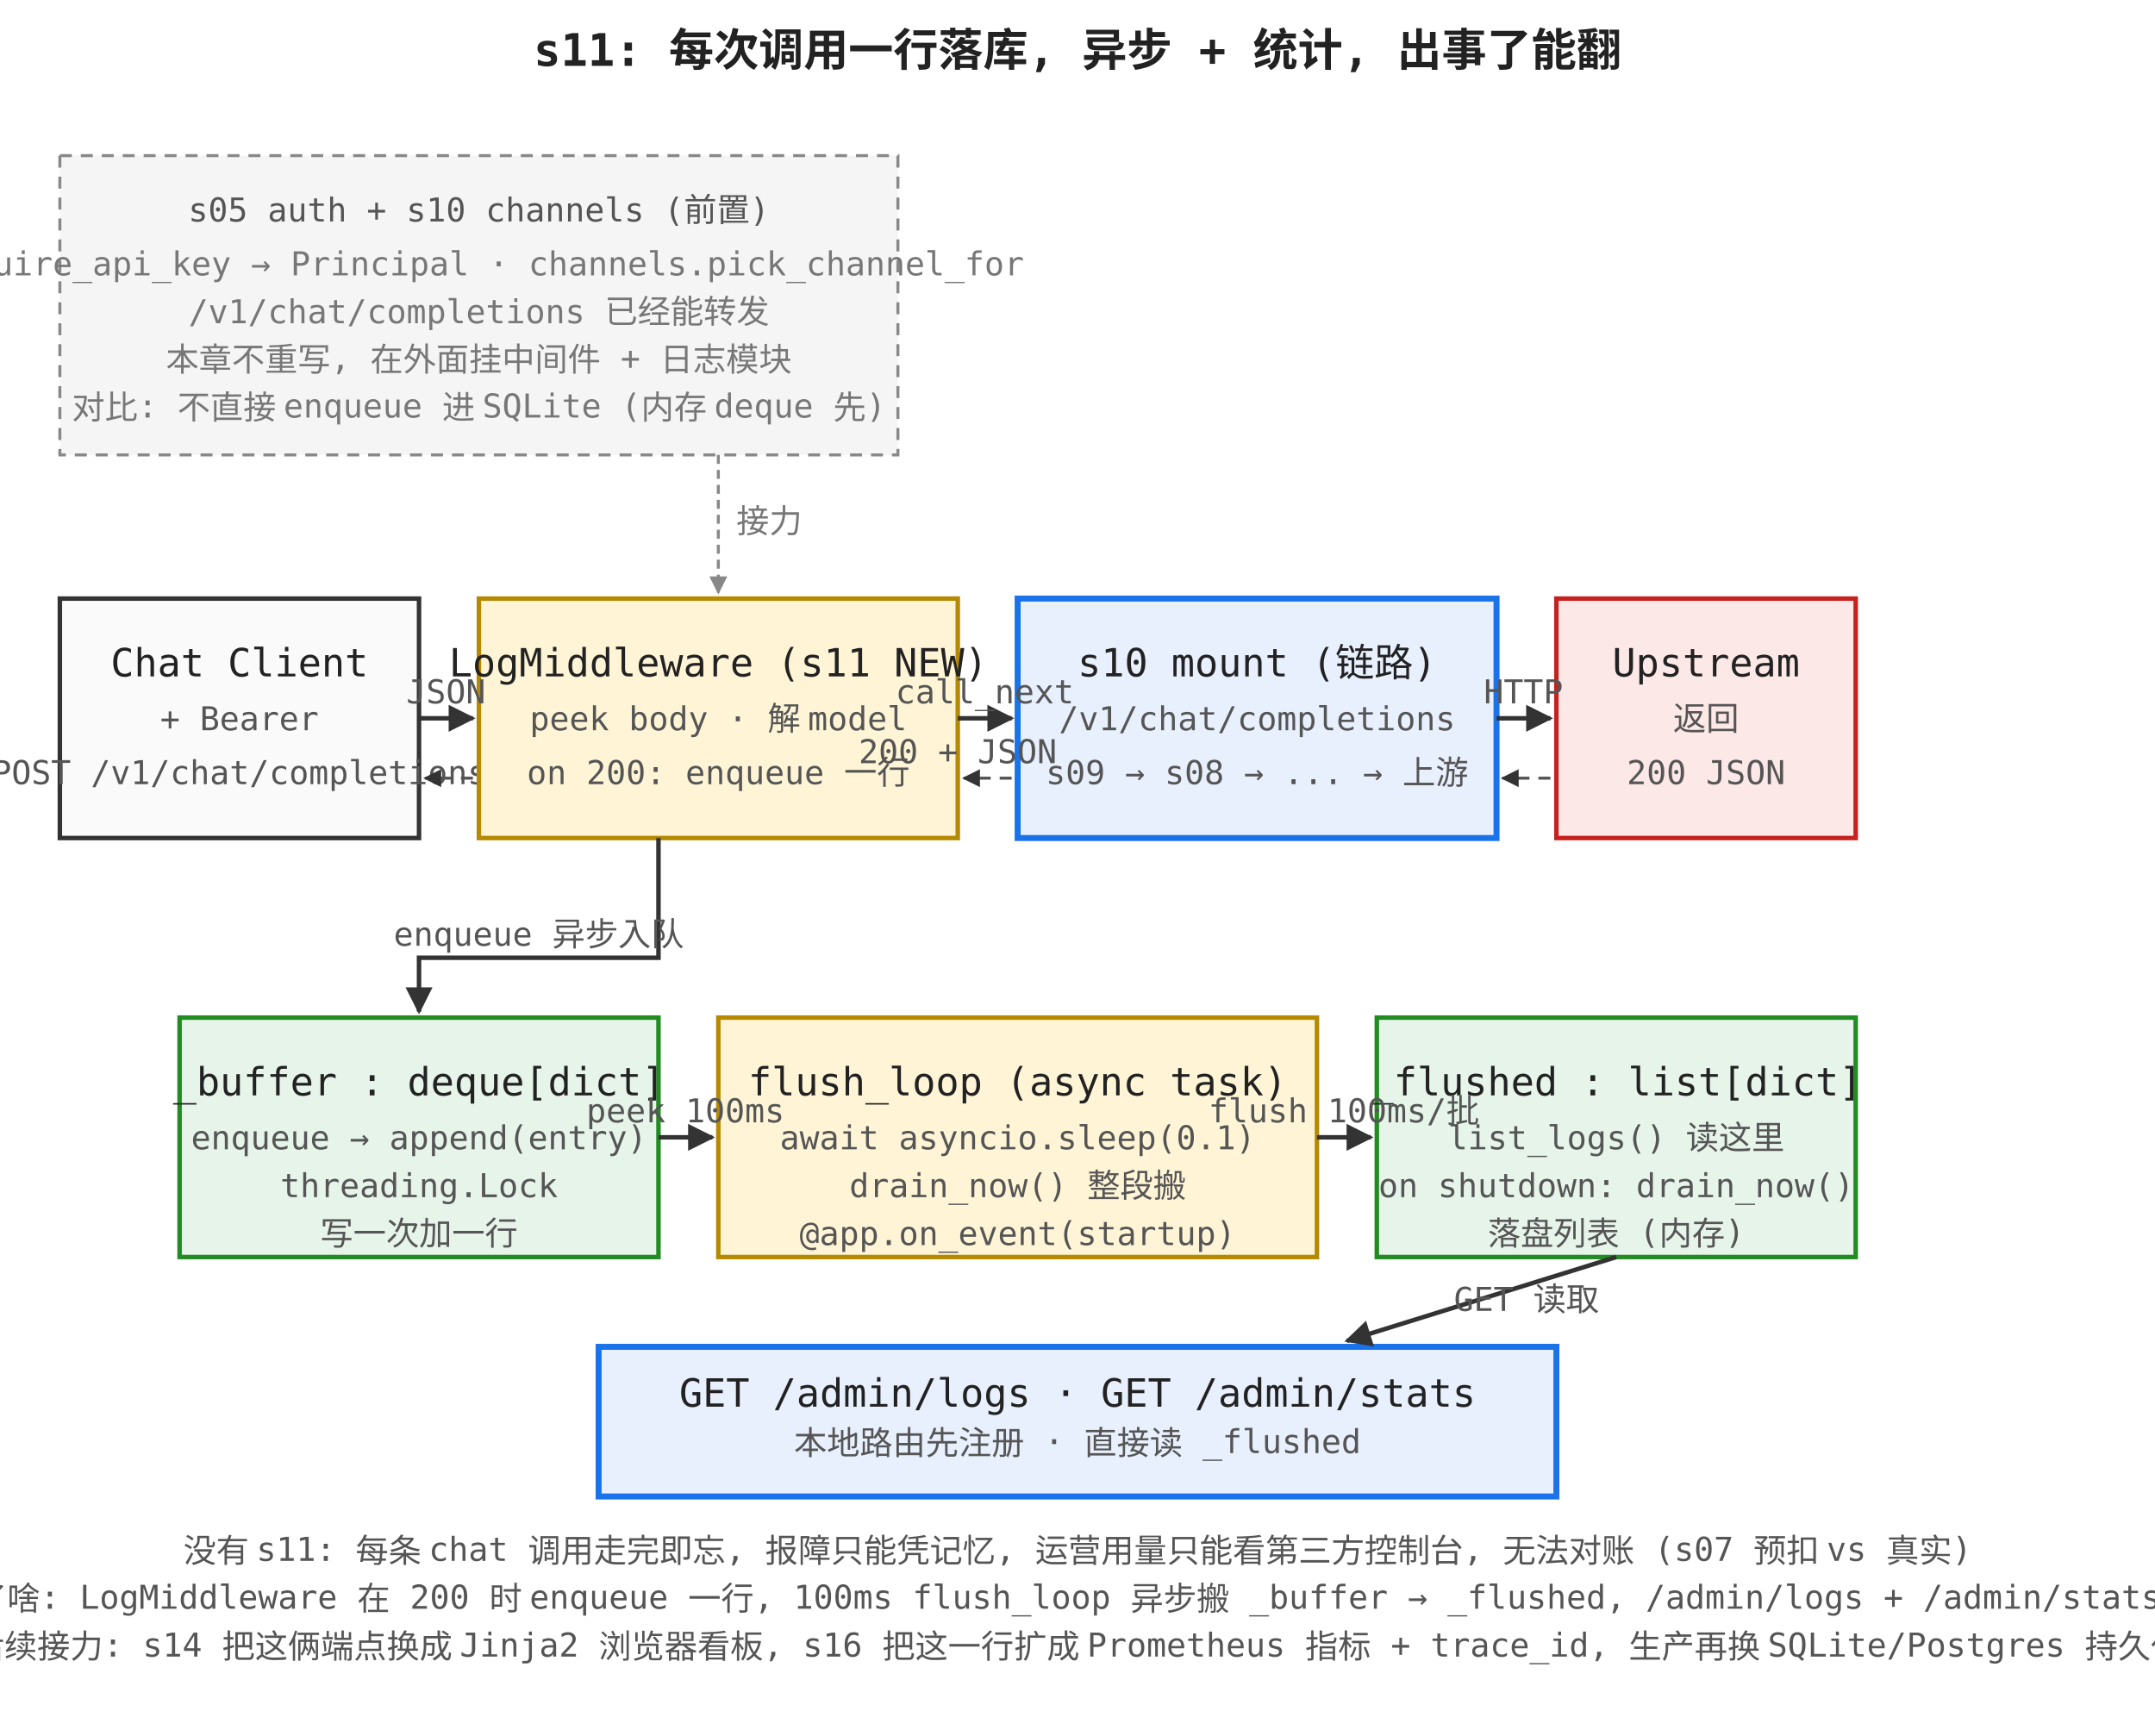
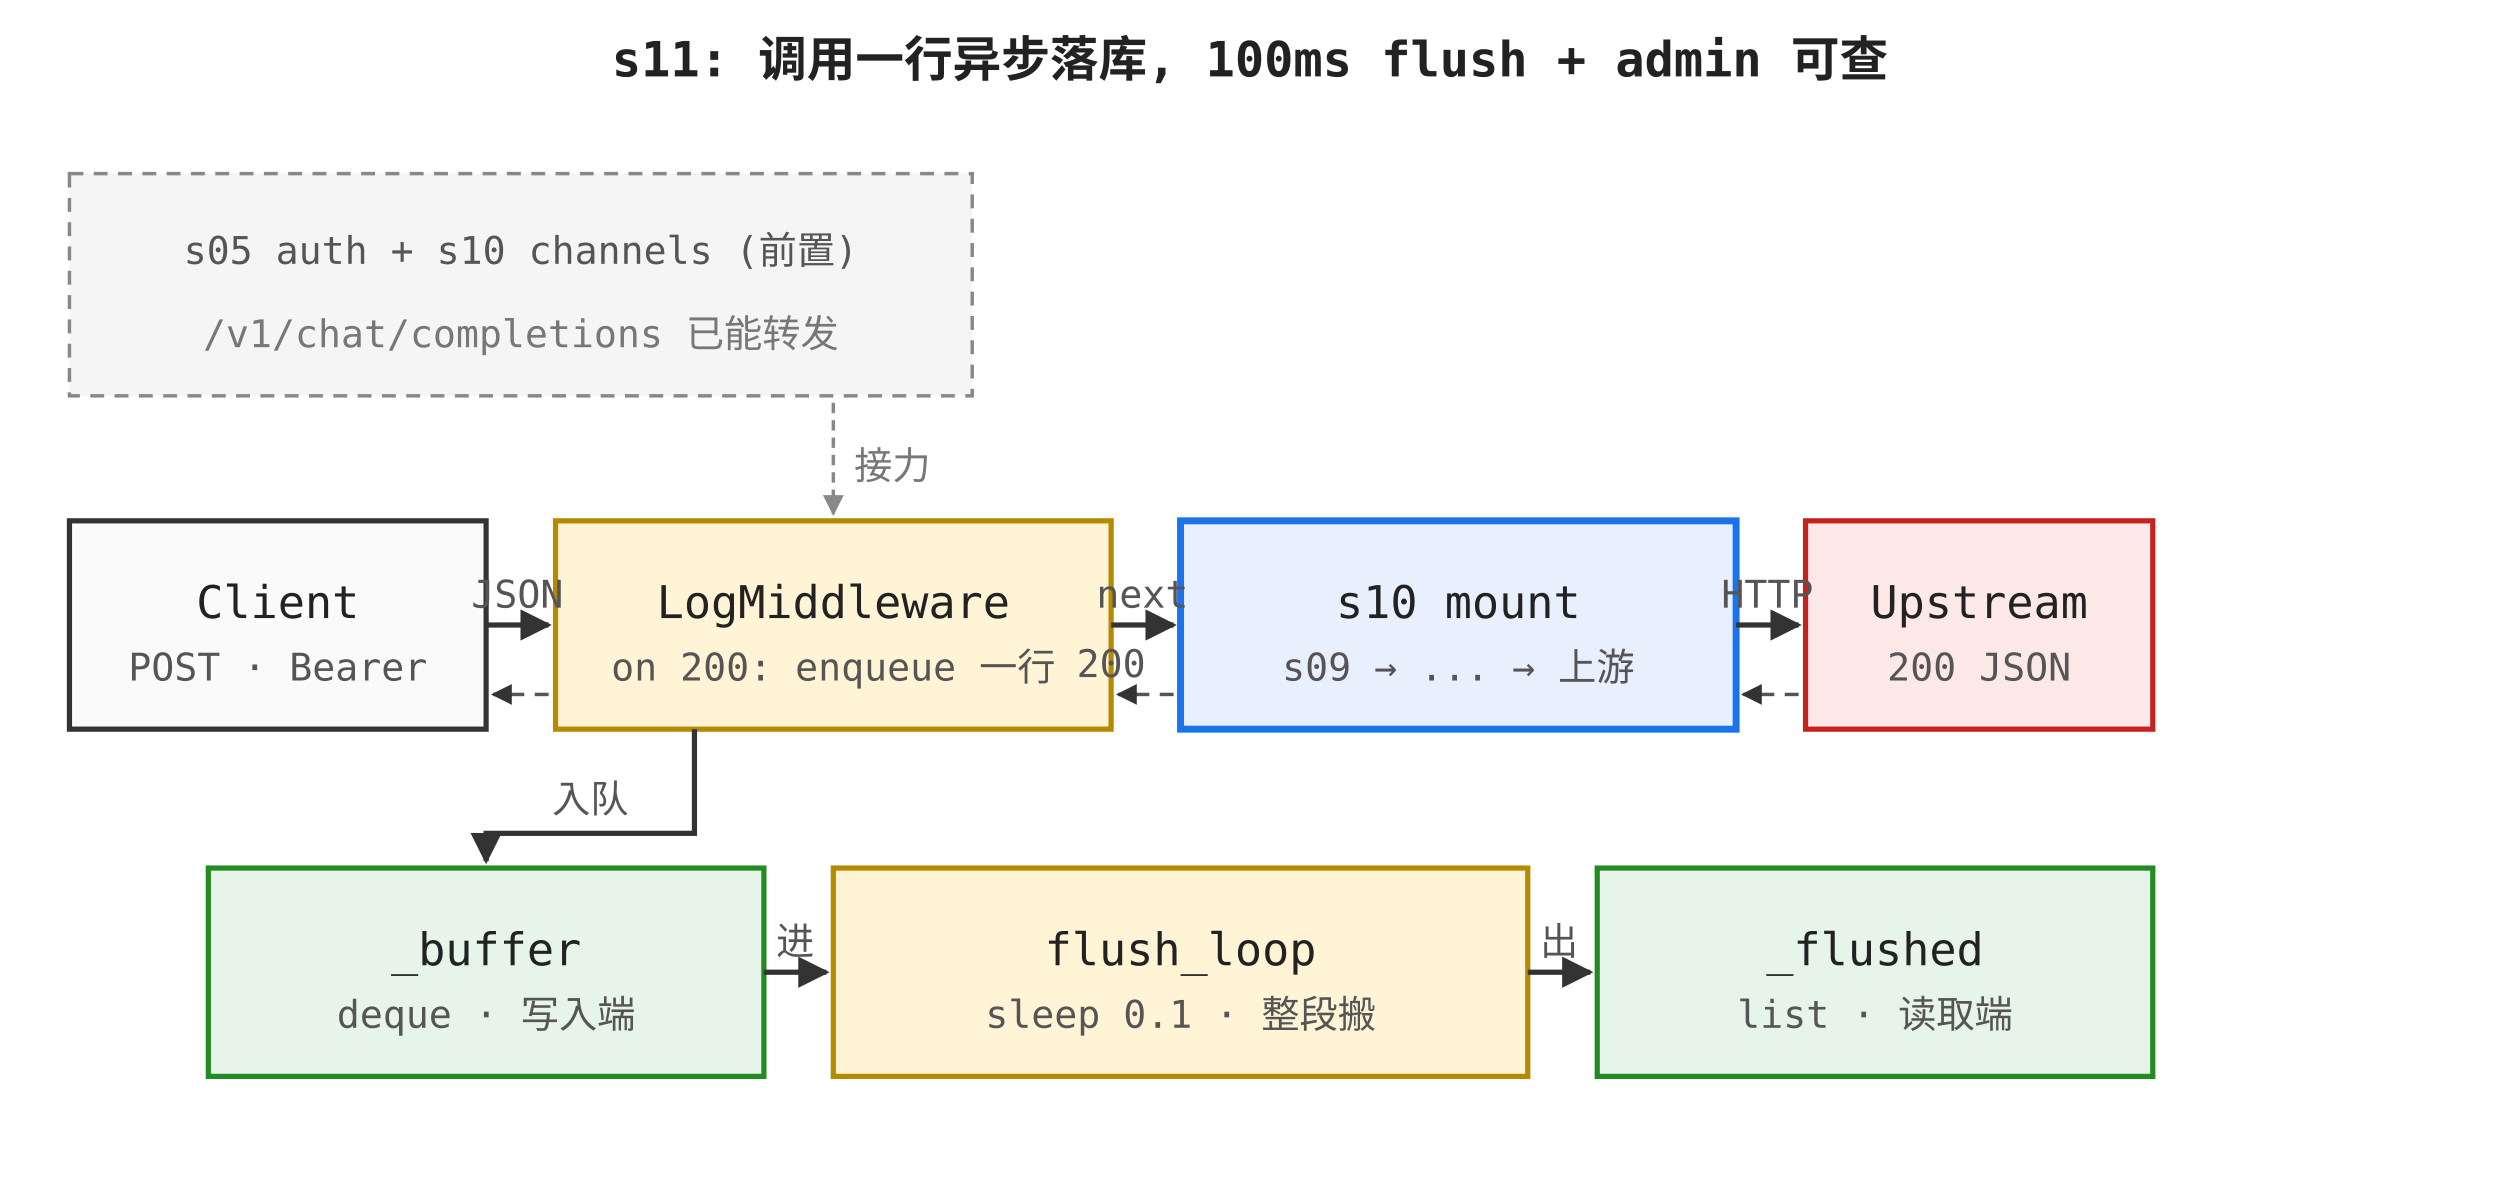
- <svg xmlns="http://www.w3.org/2000/svg" viewBox="0 0 720 580" font-family="monospace">
+ <svg xmlns="http://www.w3.org/2000/svg" viewBox="0 0 720 340" font-family="monospace">
  <style>
    .client     { fill: #fafafa; stroke: #333;    stroke-width: 1.5; }
    .gateway    { fill: #e8f0fe; stroke: #1a73e8; stroke-width: 2;   }
    .middleware { fill: #fff5d6; stroke: #b58900; stroke-width: 1.5; }
    .storage    { fill: #e6f4ea; stroke: #228b22; stroke-width: 1.5; }
    .upstream   { fill: #fce8e6; stroke: #c5221f; stroke-width: 1.5; }
    .reference  { fill: #f5f5f5; stroke: #888;    stroke-width: 1; stroke-dasharray: 4 3; }
-     .title      { font-size: 15px; font-weight: bold; fill: #222; }
+     .title      { font-size: 14px; font-weight: bold; fill: #222; }
    .label      { font-size: 13px; fill: #222; }
    .small      { font-size: 11px; fill: #555; }
    .refsmall   { font-size: 11px; fill: #777; }
    .arrow      { stroke: #333; stroke-width: 1.5; fill: none; marker-end: url(#arrow); }
    .arrowR     { stroke: #555; stroke-width: 1;   fill: none; marker-end: url(#arrow); stroke-dasharray: 4 3; }
    .arrowRef   { stroke: #888; stroke-width: 1;   fill: none; marker-end: url(#arrowRef); stroke-dasharray: 3 2; }
  </style>
  <defs>
    <marker id="arrow" viewBox="0 0 10 10" refX="9" refY="5" markerWidth="6" markerHeight="6" orient="auto">
      <path d="M0,0 L10,5 L0,10 z" fill="#333" />
    </marker>
    <marker id="arrowRef" viewBox="0 0 10 10" refX="9" refY="5" markerWidth="6" markerHeight="6" orient="auto">
      <path d="M0,0 L10,5 L0,10 z" fill="#888" />
    </marker>
  </defs>
-   <text x="360" y="22" text-anchor="middle" class="title">s11: 每次调用一行落库, 异步 + 统计, 出事了能翻</text>
-   <rect class="reference" x="20" y="52" width="280" height="100" />
-   <text x="160" y="74" text-anchor="middle" class="small" fill="#555">s05 auth + s10 channels (前置)</text>
-   <text x="160" y="92" text-anchor="middle" class="refsmall">require_api_key → Principal · channels.pick_channel_for</text>
-   <text x="160" y="108" text-anchor="middle" class="refsmall">/v1/chat/completions 已经能转发</text>
-   <text x="160" y="124" text-anchor="middle" class="refsmall">本章不重写, 在外面挂中间件 + 日志模块</text>
-   <text x="160" y="140" text-anchor="middle" class="refsmall">对比: 不直接 enqueue 进 SQLite (内存 deque 先)</text>
-   <rect class="client" x="20" y="200" width="120" height="80" />
-   <text x="80" y="226" text-anchor="middle" class="label">Chat Client</text>
-   <text x="80" y="244" text-anchor="middle" class="small">+ Bearer</text>
-   <text x="80" y="262" text-anchor="middle" class="small">POST /v1/chat/completions</text>
-   <rect class="middleware" x="160" y="200" width="160" height="80" />
-   <text x="240" y="226" text-anchor="middle" class="label">LogMiddleware (s11 NEW)</text>
-   <text x="240" y="244" text-anchor="middle" class="small">peek body · 解 model</text>
-   <text x="240" y="262" text-anchor="middle" class="small">on 200: enqueue 一行</text>
-   <rect class="gateway" x="340" y="200" width="160" height="80" />
-   <text x="420" y="226" text-anchor="middle" class="label">s10 mount (链路)</text>
-   <text x="420" y="244" text-anchor="middle" class="small">/v1/chat/completions</text>
-   <text x="420" y="262" text-anchor="middle" class="small">s09 → s08 → ... → 上游</text>
-   <rect class="upstream" x="520" y="200" width="100" height="80" />
-   <text x="570" y="226" text-anchor="middle" class="label">Upstream</text>
-   <text x="570" y="244" text-anchor="middle" class="small">返回</text>
-   <text x="570" y="262" text-anchor="middle" class="small">200 JSON</text>
-   <line class="arrow" x1="140" y1="240" x2="158" y2="240" />
-   <text x="149" y="235" text-anchor="middle" class="small">JSON</text>
-   <line class="arrow" x1="320" y1="240" x2="338" y2="240" />
-   <text x="329" y="235" text-anchor="middle" class="small">call_next</text>
-   <line class="arrow" x1="500" y1="240" x2="518" y2="240" />
-   <text x="509" y="235" text-anchor="middle" class="small">HTTP</text>
-   <line class="arrowR" x1="518" y1="260" x2="502" y2="260" />
-   <line class="arrowR" x1="338" y1="260" x2="322" y2="260" />
-   <line class="arrowR" x1="158" y1="260" x2="142" y2="260" />
-   <text x="320" y="255" text-anchor="middle" class="small">200 + JSON</text>
-   <rect class="storage" x="60" y="340" width="160" height="80" />
-   <text x="140" y="366" text-anchor="middle" class="label">_buffer : deque[dict]</text>
-   <text x="140" y="384" text-anchor="middle" class="small">enqueue → append(entry)</text>
-   <text x="140" y="400" text-anchor="middle" class="small">threading.Lock</text>
-   <text x="140" y="416" text-anchor="middle" class="small">写一次加一行</text>
-   <rect class="middleware" x="240" y="340" width="200" height="80" />
-   <text x="340" y="366" text-anchor="middle" class="label">flush_loop (async task)</text>
-   <text x="340" y="384" text-anchor="middle" class="small">await asyncio.sleep(0.1)</text>
-   <text x="340" y="400" text-anchor="middle" class="small">drain_now() 整段搬</text>
-   <text x="340" y="416" text-anchor="middle" class="small">@app.on_event(startup)</text>
-   <rect class="storage" x="460" y="340" width="160" height="80" />
-   <text x="540" y="366" text-anchor="middle" class="label">_flushed : list[dict]</text>
-   <text x="540" y="384" text-anchor="middle" class="small">list_logs() 读这里</text>
-   <text x="540" y="400" text-anchor="middle" class="small">on shutdown: drain_now()</text>
-   <text x="540" y="416" text-anchor="middle" class="small">落盘列表 (内存)</text>
-   <polyline class="arrow" points="220,280 220,320 140,320 140,338" stroke="#228b22" />
-   <text x="180" y="316" text-anchor="middle" class="small" fill="#228b22">enqueue 异步入队</text>
-   <line class="arrow" x1="220" y1="380" x2="238" y2="380" />
-   <text x="229" y="375" text-anchor="middle" class="small">peek 100ms</text>
-   <line class="arrow" x1="440" y1="380" x2="458" y2="380" />
-   <text x="449" y="375" text-anchor="middle" class="small">flush 100ms/批</text>
-   <rect class="gateway" x="200" y="450" width="320" height="50" />
-   <text x="360" y="470" text-anchor="middle" class="label">GET /admin/logs · GET /admin/stats</text>
-   <text x="360" y="486" text-anchor="middle" class="small">本地路由先注册 · 直接读 _flushed</text>
-   <line class="arrow" x1="540" y1="420" x2="450" y2="448" stroke="#1a73e8" />
-   <text x="510" y="438" text-anchor="middle" class="small" fill="#1a73e8">GET 读取</text>
-   <line class="arrowRef" x1="240" y1="152" x2="240" y2="198" />
-   <text x="246" y="178" text-anchor="start" class="refsmall">接力</text>
-   <text x="360" y="522" text-anchor="middle" class="small">没有 s11: 每条 chat 调用走完即忘, 报障只能凭记忆, 运营用量只能看第三方控制台, 无法对账 (s07 预扣 vs 真实)</text>
-   <text x="360" y="538" text-anchor="middle" class="small">本章做了啥: LogMiddleware 在 200 时 enqueue 一行, 100ms flush_loop 异步搬 _buffer → _flushed, /admin/logs + /admin/stats 实时读</text>
-   <text x="360" y="554" text-anchor="middle" class="small">后续接力: s14 把这俩端点换成 Jinja2 浏览器看板, s16 把这一行扩成 Prometheus 指标 + trace_id, 生产再换 SQLite/Postgres 持久化</text>
+   <text x="360" y="22" text-anchor="middle" class="title">s11: 调用一行异步落库, 100ms flush + admin 可查</text>
+   <rect class="reference" x="20" y="50" width="260" height="64" />
+   <text x="150" y="76" text-anchor="middle" class="small" fill="#555">s05 auth + s10 channels (前置)</text>
+   <text x="150" y="100" text-anchor="middle" class="refsmall">/v1/chat/completions 已能转发</text>
+   <rect class="client" x="20" y="150" width="120" height="60" />
+   <text x="80" y="178" text-anchor="middle" class="label">Client</text>
+   <text x="80" y="196" text-anchor="middle" class="small">POST · Bearer</text>
+   <rect class="middleware" x="160" y="150" width="160" height="60" />
+   <text x="240" y="178" text-anchor="middle" class="label">LogMiddleware</text>
+   <text x="240" y="196" text-anchor="middle" class="small">on 200: enqueue 一行</text>
+   <rect class="gateway" x="340" y="150" width="160" height="60" />
+   <text x="420" y="178" text-anchor="middle" class="label">s10 mount</text>
+   <text x="420" y="196" text-anchor="middle" class="small">s09 → ... → 上游</text>
+   <rect class="upstream" x="520" y="150" width="100" height="60" />
+   <text x="570" y="178" text-anchor="middle" class="label">Upstream</text>
+   <text x="570" y="196" text-anchor="middle" class="small">200 JSON</text>
+   <line class="arrow" x1="140" y1="180" x2="158" y2="180" />
+   <text x="149" y="175" text-anchor="middle" class="small">JSON</text>
+   <line class="arrow" x1="320" y1="180" x2="338" y2="180" />
+   <text x="329" y="175" text-anchor="middle" class="small">next</text>
+   <line class="arrow" x1="500" y1="180" x2="518" y2="180" />
+   <text x="509" y="175" text-anchor="middle" class="small">HTTP</text>
+   <line class="arrowR" x1="518" y1="200" x2="502" y2="200" />
+   <line class="arrowR" x1="338" y1="200" x2="322" y2="200" />
+   <line class="arrowR" x1="158" y1="200" x2="142" y2="200" />
+   <text x="320" y="195" text-anchor="middle" class="small">200</text>
+   <rect class="storage" x="60" y="250" width="160" height="60" />
+   <text x="140" y="278" text-anchor="middle" class="label">_buffer</text>
+   <text x="140" y="296" text-anchor="middle" class="small">deque · 写入端</text>
+   <rect class="middleware" x="240" y="250" width="200" height="60" />
+   <text x="340" y="278" text-anchor="middle" class="label">flush_loop</text>
+   <text x="340" y="296" text-anchor="middle" class="small">sleep 0.1 · 整段搬</text>
+   <rect class="storage" x="460" y="250" width="160" height="60" />
+   <text x="540" y="278" text-anchor="middle" class="label">_flushed</text>
+   <text x="540" y="296" text-anchor="middle" class="small">list · 读取端</text>
+   <line class="arrow" x1="220" y1="280" x2="238" y2="280" />
+   <text x="229" y="275" text-anchor="middle" class="small">进</text>
+   <line class="arrow" x1="440" y1="280" x2="458" y2="280" />
+   <text x="449" y="275" text-anchor="middle" class="small">出</text>
+   <polyline class="arrow" points="200,210 200,240 140,240 140,248" stroke="#228b22" />
+   <text x="170" y="234" text-anchor="middle" class="small" fill="#228b22">入队</text>
+   <line class="arrowRef" x1="240" y1="116" x2="240" y2="148" />
+   <text x="246" y="138" text-anchor="start" class="refsmall">接力</text>
</svg>
